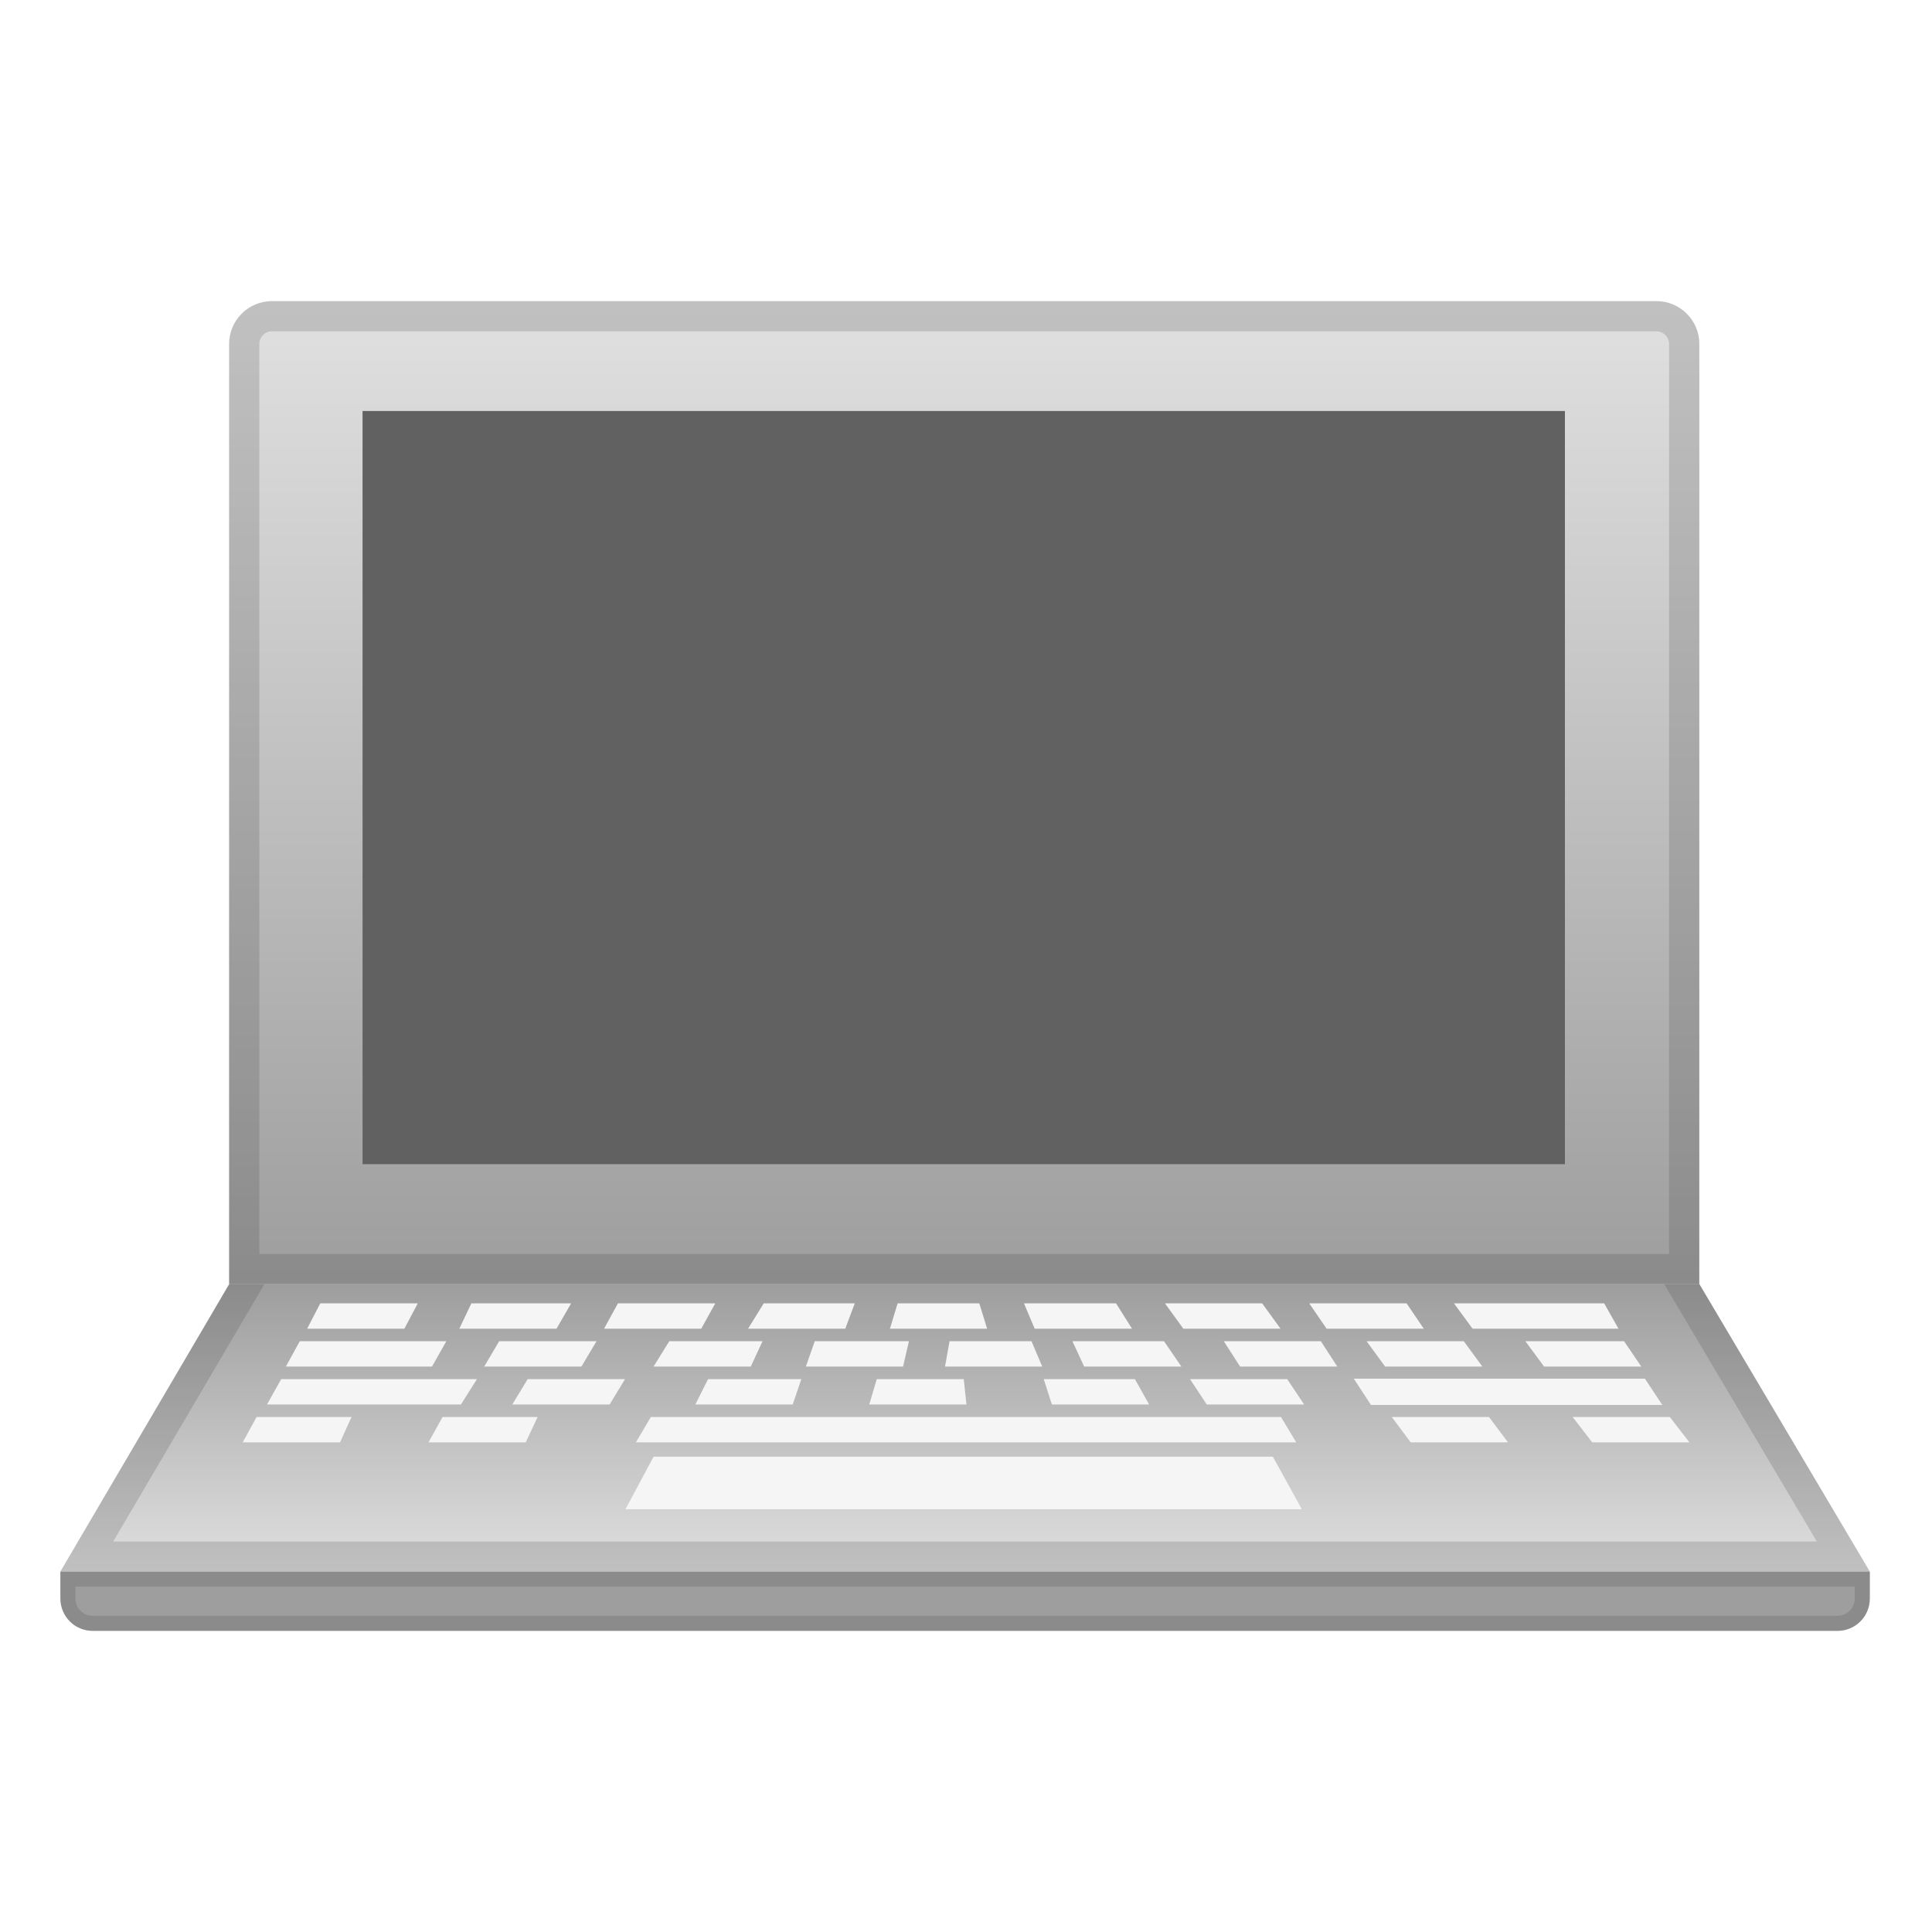
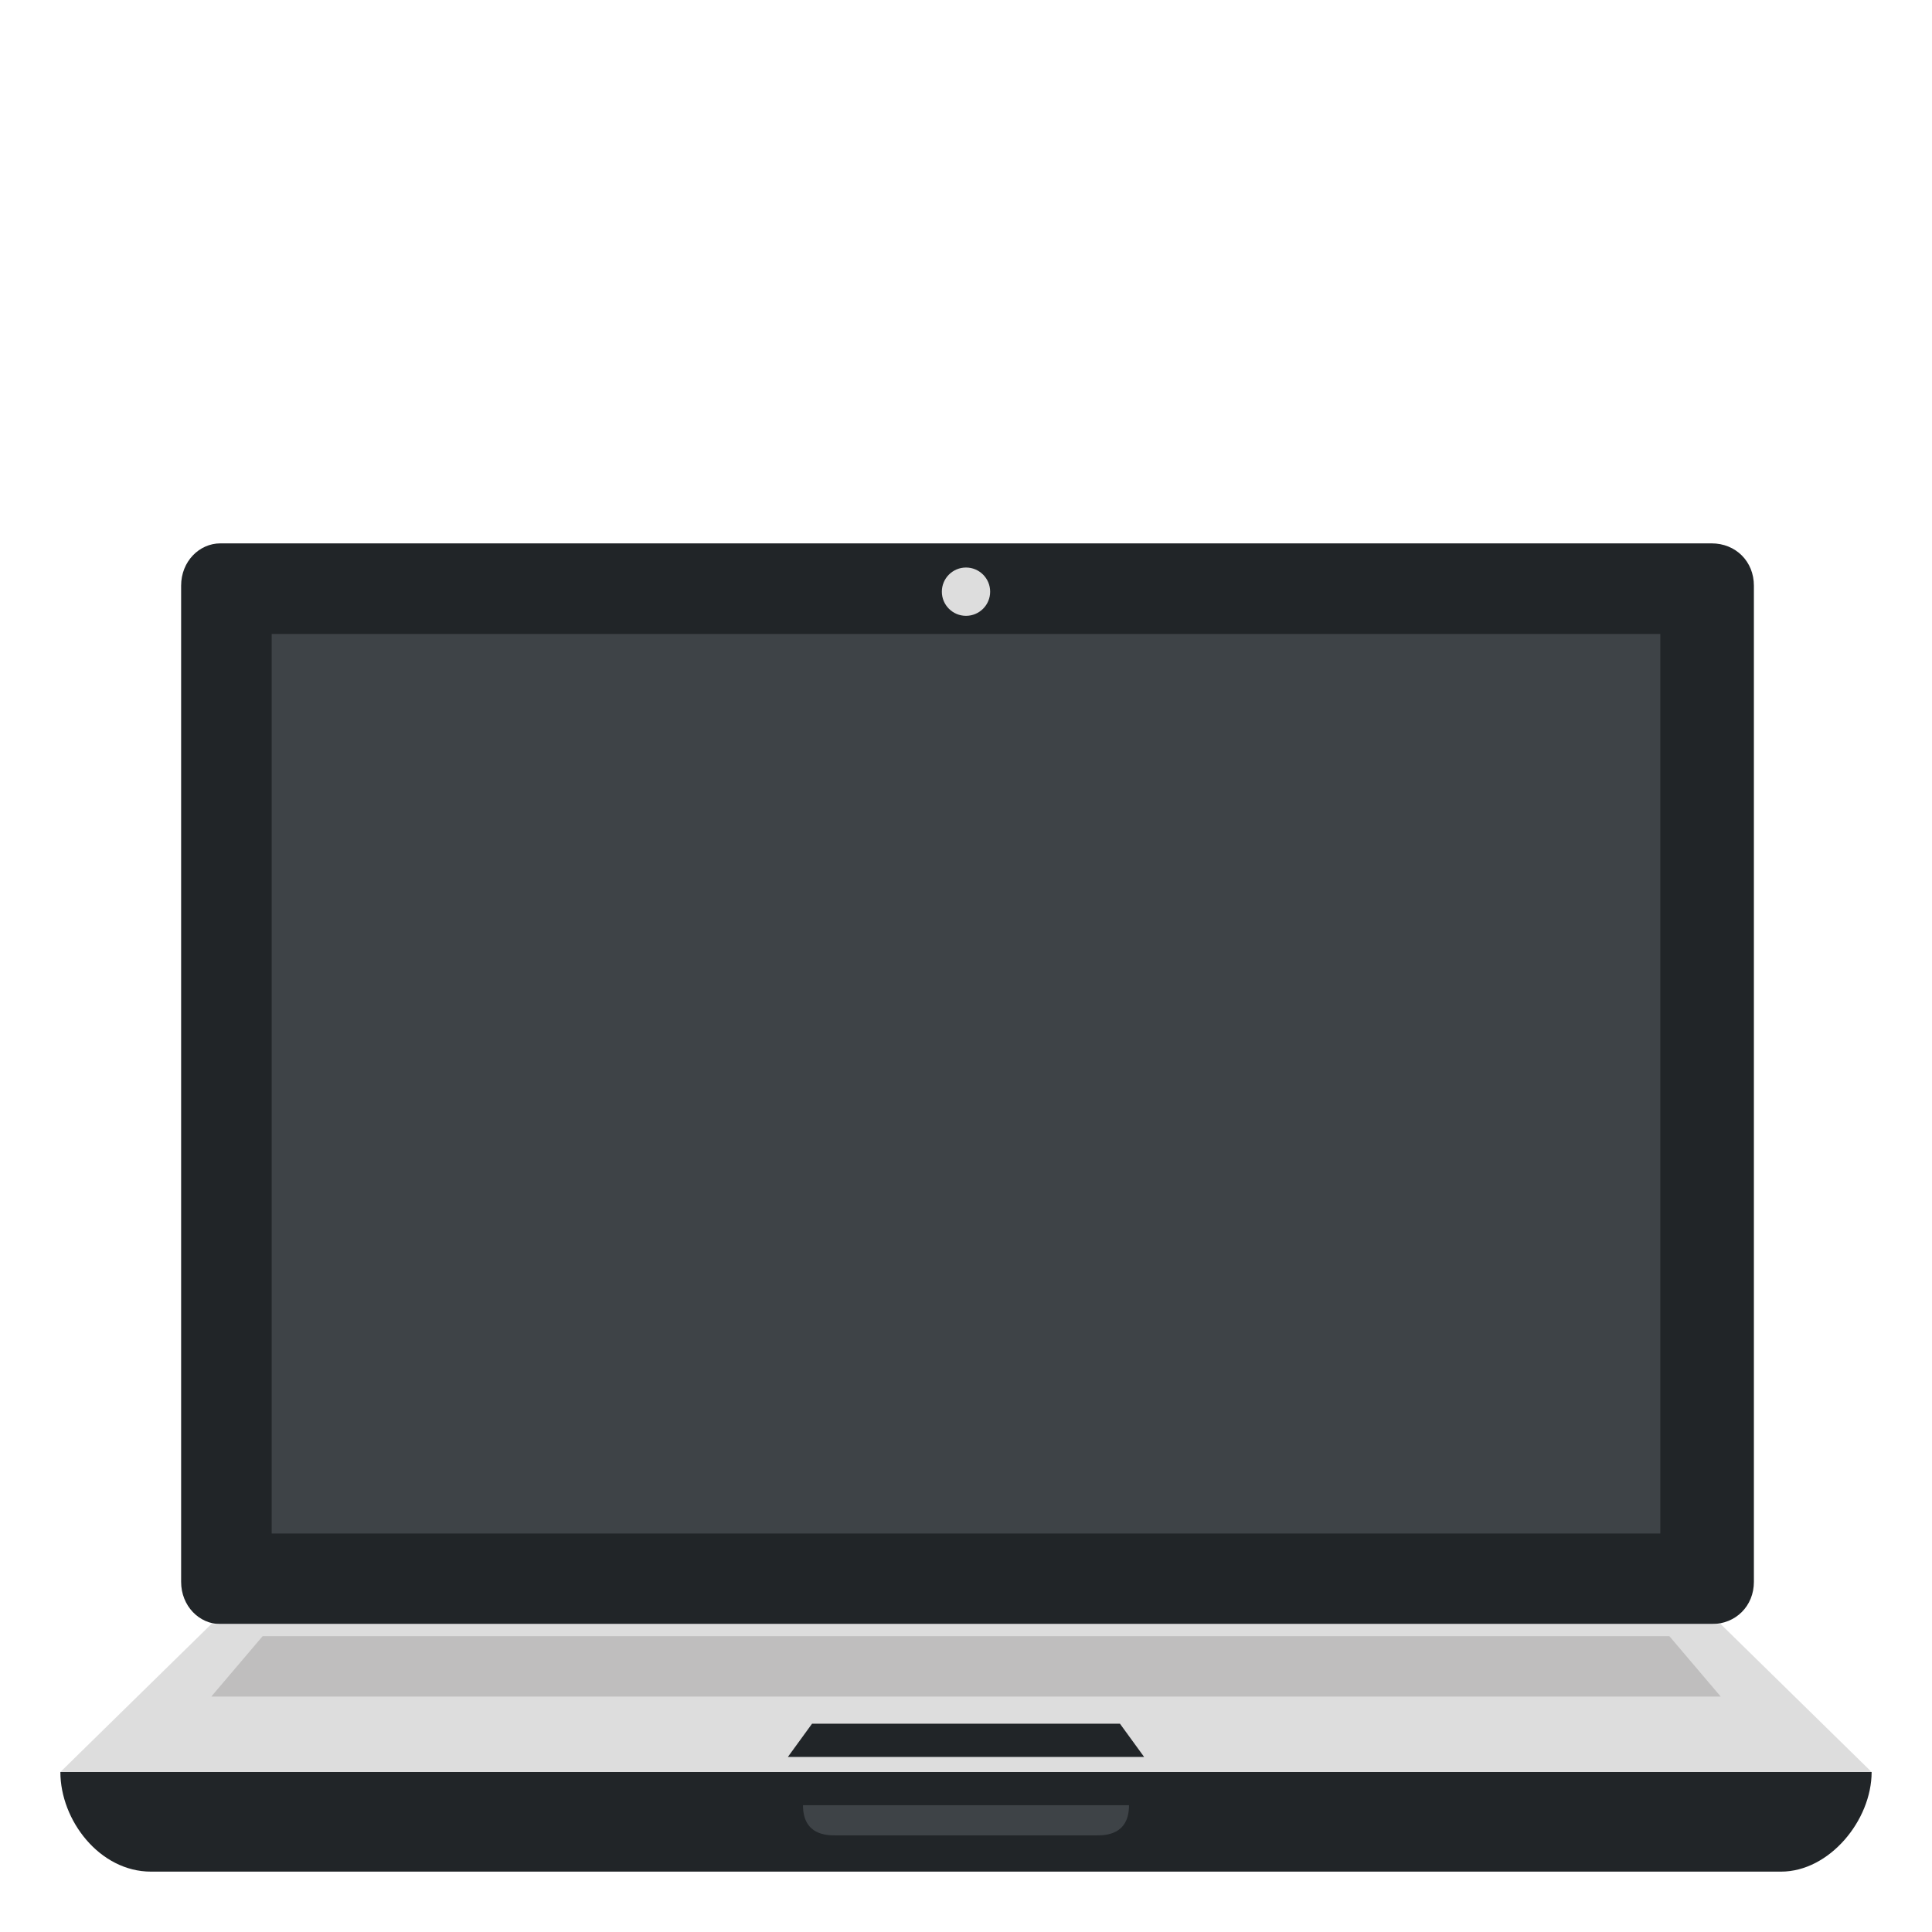
- <svg xmlns="http://www.w3.org/2000/svg" xmlns:xlink="http://www.w3.org/1999/xlink" width="128" height="128" style="enable-background:new 0 0 128 128;">
-   <g id="Layer_1">
-     <g id="XMLID_41_">
-       <linearGradient id="XMLID_6_" gradientUnits="userSpaceOnUse" x1="-93.047" x2="-93.047" y1="-73.413" y2="-17.291">
-         <stop offset="5.129895e-03" style="stop-color:#EEEEEE" />
-         <stop offset="0.282" style="stop-color:#EAEAEA" />
-         <stop offset="0.577" style="stop-color:#DDDDDD" />
-         <stop offset="0.879" style="stop-color:#C8C8C8" />
-         <stop offset="1" style="stop-color:#BDBDBD" />
-       </linearGradient>
-       <path id="XMLID_90_" d="M-42.13-44.72c-0.91-4.33-4.3-20.11-5.87-27.41 c-0.47-2.21-2.11-3.82-3.99-3.81c-5.36,0-15.39-0.05-16.6-0.05c0,0-35.79,0-44.08,0c-0.61,0-2.56,0.06-4.11,1.79 c-4.7,5.27-12.54,20.52-13.76,22.07c-0.08,0.1-6.27,2.31-9.09,4c-1.12,0.67-1.74,2.13-1.9,3.63l-2.46,20.75 c-0.64,4.1,1.7,5.76,5.37,5.76h91.51c2.8,0,5.11-0.68,5.11-5.69v-19.79C-42-43.9-42.05-44.32-42.13-44.72z" style="fill:url(#XMLID_6_);" />
-       <g id="XMLID_68_">
-         <defs>
-           <path id="XMLID_69_" d="M-42.13-44.78c-0.91-4.32-4.3-20.06-5.87-27.34c-0.47-2.21-2.11-3.82-3.99-3.82 c-5.36,0-15.39-0.06-16.6-0.06c0,0-35.79,0-44.08,0c-0.61,0-2.56,0.07-4.11,1.8c-4.7,5.26-12.54,20.51-13.76,22.05 c-0.08,0.1-6.27,2.28-9.09,3.96c-1.12,0.67-1.74,2.13-1.9,3.62l-2.46,20.76c-0.64,4.09,1.7,5.81,5.37,5.81h91.51 c2.8,0,5.11-0.79,5.11-5.8v-19.74C-42-43.96-42.05-44.37-42.13-44.78z" />
-         </defs>
-         <clipPath id="XMLID_7_">
-           <use style="overflow:visible;" xlink:href="#XMLID_69_" />
-         </clipPath>
-       </g>
-       <g id="XMLID_61_" style="opacity:0.2;">
-         <path d="M-51.98-73c0.36,0,0.87,0.59,1.05,1.44c1.46,6.78,4.95,23.06,5.86,27.43 c0.04,0.2,0.07,0.44,0.07,0.66v19.79c0,2.81-0.49,2.69-2.11,2.69h-91.51c-1.3,0-2.02-0.23-2.25-0.5 c-0.23-0.27-0.3-0.92-0.16-1.77c0.01-0.04,0.01-0.06,0.02-0.09l2.47-20.83c0.08-0.8,0.36-1.28,0.46-1.36 c1.87-1.12,5.83-2.66,7.51-3.31c1.46-0.57,1.86-0.72,2.39-1.39c0.5-0.63,1.28-2,2.99-5.03c2.85-5.03,7.61-13.53,10.65-16.93 c0.57-0.64,1.22-0.79,1.87-0.79h44.08c0.75,0,4.89,0,9.21,0H-51.98H-52 M-51.98-76C-51.98-76-51.99-76-51.98-76 c-5.36,0-15.39,0-16.6,0c0,0-35.79,0-44.08,0c-0.01,0-0.01,0-0.02,0c-0.63,0-2.55,0.08-4.08,1.79 c-4.7,5.27-12.54,20.52-13.76,22.07c-0.08,0.1-6.27,2.31-9.09,4c-1.12,0.67-1.74,2.13-1.9,3.63l-2.46,20.75 c-0.64,4.1,1.7,5.76,5.37,5.76h91.51c2.8,0,5.11-0.68,5.11-5.69v-19.79c0-0.42-0.05-0.84-0.13-1.24 c-0.91-4.33-4.3-20.17-5.87-27.47C-48.47-74.4-50.11-76-51.98-76L-51.98-76z" style="fill:#424242;" />
-       </g>
-     </g>
-     <g id="XMLID_2_">
-       <linearGradient id="XMLID_8_" gradientUnits="userSpaceOnUse" x1="46.43" x2="46.43" y1="-117.497" y2="-61.374">
-         <stop offset="0.011" style="stop-color:#616161" />
-         <stop offset="0.25" style="stop-color:#5D5D5D" />
-         <stop offset="0.504" style="stop-color:#505050" />
-         <stop offset="0.766" style="stop-color:#3B3B3B" />
-         <stop offset="1" style="stop-color:#212121" />
-       </linearGradient>
-       <path id="XMLID_142_" d="M97.35-88.93c-0.91-4.33-4.3-20.11-5.86-27.41 c-0.47-2.21-2.11-3.75-3.99-3.75c-5.36,0-15.39,0.01-16.6,0.01c0,0-35.79,0-44.08,0c-0.61,0-2.56-0.01-4.11,1.73 C18-113.07,10.16-97.86,8.95-96.31c-0.08,0.1-6.27,2.3-9.09,3.99c-1.12,0.67-1.74,2.12-1.9,3.62l-2.46,20.8 c-0.64,4.1,1.7,5.82,5.37,5.82h91.51c2.8,0,5.1-0.8,5.1-5.81v-19.79C97.47-88.11,97.43-88.52,97.35-88.93z" style="fill:url(#XMLID_8_);" />
-       <g id="XMLID_136_">
-         <defs>
-           <path id="XMLID_141_" d="M97.35-88.98c-0.91-4.32-4.3-20.06-5.86-27.34c-0.47-2.21-2.11-3.74-3.99-3.74 c-5.36,0-15.39,0.01-16.6,0.01c0,0-35.79,0-44.08,0c-0.61,0-2.56-0.01-4.11,1.72C18-113.06,10.16-97.85,8.95-96.31 c-0.08,0.1-6.27,2.26-9.09,3.94c-1.12,0.67-1.74,2.12-1.9,3.61L-4.51-68c-0.64,4.09,1.7,5.8,5.37,5.8h91.51 c2.8,0,5.1-0.79,5.1-5.8v-19.74C97.47-88.16,97.43-88.58,97.35-88.98z" />
-         </defs>
-         <clipPath id="XMLID_9_">
-           <use style="overflow:visible;" xlink:href="#XMLID_141_" />
-         </clipPath>
-       </g>
-       <g id="XMLID_129_" style="opacity:0.2;">
-         <path d="M87.5-117.08c0.36,0,0.87,0.53,1.05,1.38c1.46,6.78,4.94,23.03,5.86,27.4 c0.04,0.2,0.06,0.41,0.06,0.63v19.79c0,2.81-0.49,2.81-2.1,2.81H0.86c-1.3,0-2.02-0.29-2.25-0.56c-0.23-0.27-0.3-0.95-0.16-1.8 l0.01-0.05l0.01-0.05l2.47-20.84c0.08-0.8,0.36-1.28,0.46-1.36c1.87-1.12,5.83-2.66,7.51-3.31c1.46-0.57,1.86-0.72,2.39-1.39 c0.5-0.63,1.28-2,2.99-5.03c2.85-5.03,7.61-13.46,10.65-16.87c0.57-0.64,1.22-0.72,1.87-0.72h44.08c0.75,0,4.89,0,9.21-0.01 L87.5-117.08L87.5-117.08 M87.5-120.08C87.5-120.08,87.5-120.08,87.5-120.08c-5.36,0-15.39,0.01-16.6,0.01c0,0-35.79,0-44.08,0 c-0.01,0-0.01,0-0.02,0c-0.63,0-2.55,0.01-4.08,1.73C18-113.07,10.16-97.86,8.95-96.31c-0.08,0.1-6.27,2.3-9.09,3.99 c-1.12,0.67-1.74,2.12-1.9,3.62l-2.46,20.8c-0.64,4.1,1.7,5.82,5.37,5.82h91.51c2.8,0,5.1-0.8,5.1-5.81v-19.79 c0-0.42-0.04-0.84-0.13-1.24c-0.91-4.33-4.3-20.11-5.86-27.41C91.01-118.55,89.37-120.08,87.5-120.08L87.5-120.08z" style="fill:#EEEEEE;" />
-       </g>
-     </g>
-     <linearGradient id="SVGID_1_" gradientTransform="matrix(1 0 0 -1 0 89.3428)" gradientUnits="userSpaceOnUse" x1="63.938" x2="63.938" y1="-14.732" y2="4.139">
-       <stop offset="0" style="stop-color:#E0E0E0" />
-       <stop offset="1" style="stop-color:#9E9E9E" />
-     </linearGradient>
-     <polygon points="112.59,85.08 15.18,85.08 4,104.12 123.88,104.12 " style="fill:url(#SVGID_1_);" />
-     <g style="opacity:0.2;">
-       <path d="M19.08,82.42l89.61,0.01l11.68,19.7H7.5L19.08,82.42 M17.93,80.42L4,104.12h119.88l-14.05-23.7 L17.93,80.42L17.93,80.42z" style="fill:#424242;" />
-     </g>
-     <g>
-       <polygon points="26.79,88.03 20.35,88.03 21.22,86.35 27.68,86.35 " style="fill:#F5F5F5;" />
-       <polygon points="36.87,88.03 30.43,88.03 31.23,86.35 37.84,86.35 " style="fill:#F5F5F5;" />
-       <polygon points="46.46,88.03 40.02,88.03 40.94,86.35 47.39,86.35 " style="fill:#F5F5F5;" />
-       <polygon points="56,88.03 49.56,88.03 50.6,86.35 56.63,86.35 " style="fill:#F5F5F5;" />
-       <polygon points="65.4,88.03 58.96,88.03 59.47,86.35 64.88,86.35 " style="fill:#F5F5F5;" />
-       <polygon points="75,88.03 68.55,88.03 67.84,86.35 73.94,86.35 " style="fill:#F5F5F5;" />
-       <polygon points="84.84,88.03 78.4,88.03 77.18,86.35 83.62,86.35 " style="fill:#F5F5F5;" />
-       <polygon points="94.33,88.03 87.89,88.03 86.74,86.35 93.19,86.35 " style="fill:#F5F5F5;" />
-       <polygon points="107.23,88.03 97.56,88.03 96.33,86.35 106.28,86.35 " style="fill:#F5F5F5;" />
-       <polygon points="102.3,90.54 108.74,90.54 107.6,88.86 101.06,88.86 " style="fill:#F5F5F5;" />
-       <polygon points="91.77,90.54 98.21,90.54 96.98,88.86 90.54,88.86 " style="fill:#F5F5F5;" />
-       <polygon points="82.16,90.54 88.6,90.54 87.51,88.86 81.08,88.86 " style="fill:#F5F5F5;" />
-       <polygon points="71.83,90.54 78.27,90.54 77.12,88.86 71.05,88.86 " style="fill:#F5F5F5;" />
-       <polygon points="62.61,90.54 69.05,90.54 68.34,88.86 62.91,88.86 " style="fill:#F5F5F5;" />
-       <polygon points="53.39,90.54 59.83,90.54 60.22,88.86 53.98,88.86 " style="fill:#F5F5F5;" />
-       <polygon points="43.3,90.54 49.74,90.54 50.52,88.86 44.34,88.86 " style="fill:#F5F5F5;" />
-       <polygon points="32.08,90.54 38.52,90.54 39.52,88.86 33.07,88.86 " style="fill:#F5F5F5;" />
-       <polygon points="18.94,90.54 28.62,90.54 29.57,88.86 19.86,88.86 " style="fill:#F5F5F5;" />
-       <polygon points="79.95,93.05 86.4,93.05 85.28,91.37 78.84,91.37 " style="fill:#F5F5F5;" />
-       <polygon points="69.69,93.05 76.13,93.05 75.19,91.37 69.15,91.37 " style="fill:#F5F5F5;" />
-       <polygon points="57.59,93.05 64.03,93.05 63.85,91.37 58.09,91.37 " style="fill:#F5F5F5;" />
-       <polygon points="46.07,93.05 52.52,93.05 53.09,91.37 46.91,91.37 " style="fill:#F5F5F5;" />
-       <polygon points="33.94,93.05 40.39,93.05 41.41,91.37 34.96,91.37 " style="fill:#F5F5F5;" />
-       <polygon points="17.69,93.05 30.54,93.05 31.6,91.37 18.63,91.37 " style="fill:#F5F5F5;" />
-       <polygon points="90.83,93.08 110.13,93.08 108.98,91.34 89.69,91.34 " style="fill:#F5F5F5;" />
-       <polygon points="105.49,95.56 111.93,95.56 110.63,93.88 104.19,93.88 " style="fill:#F5F5F5;" />
-       <polygon points="93.46,95.56 99.91,95.56 98.65,93.88 92.21,93.88 " style="fill:#F5F5F5;" />
-       <polygon points="42.13,95.56 85.88,95.56 84.87,93.88 43.12,93.88 " style="fill:#F5F5F5;" />
-       <polygon points="28.39,95.56 34.83,95.56 35.62,93.88 29.32,93.88 " style="fill:#F5F5F5;" />
-       <polygon points="16.08,95.56 22.53,95.56 23.29,93.88 17,93.88 " style="fill:#F5F5F5;" />
-       <polygon points="41.44,99.99 86.25,99.99 84.33,96.51 43.3,96.51 " style="fill:#F5F5F5;" />
-     </g>
-     <path d="M121.74,108.05H6.14c-1.18,0-2.14-0.96-2.14-2.14v-1.79h119.88v1.79 C123.88,107.1,122.92,108.05,121.74,108.05z" style="fill:#9E9E9E;" />
-     <g style="opacity:0.2;">
-       <path d="M122.88,105.12v0.79c0,0.63-0.51,1.14-1.14,1.14H6.14c-0.63,0-1.14-0.51-1.14-1.14v-0.79H122.88 M123.88,104.12H4v1.79c0,1.18,0.96,2.14,2.14,2.14h115.6c1.18,0,2.14-0.96,2.14-2.14V104.12L123.88,104.12z" style="fill:#424242;" />
-     </g>
-     <linearGradient id="SVGID_3_" gradientUnits="userSpaceOnUse" x1="63.883" x2="63.883" y1="20.113" y2="84.671">
-       <stop offset="5.640147e-03" style="stop-color:#E0E0E0" />
-       <stop offset="0.999" style="stop-color:#9E9E9E" />
-     </linearGradient>
-     <path d="M112.59,85.08H15.18V22.79c0-1.57,1.27-2.84,2.84-2.84h91.72c1.57,0,2.84,1.27,2.84,2.84 V85.08z" style="fill:url(#SVGID_3_);" />
-     <g style="opacity:0.2;">
-       <path d="M109.74,21.95c0.47,0,0.84,0.38,0.84,0.84v60.29H17.18V22.79c0-0.47,0.38-0.84,0.84-0.84H109.74 M109.74,19.95H18.02c-1.57,0-2.84,1.27-2.84,2.84v62.29h97.41V22.79C112.59,21.22,111.31,19.95,109.74,19.95L109.74,19.95z" style="fill:#424242;" />
-     </g>
-     <rect height="49.9" style="fill:#616161;" width="79.66" x="24.02" y="27.23" />
+ <svg xmlns="http://www.w3.org/2000/svg" viewBox="0 0 64 64" enable-background="new 0 0 64 64">
+   <g fill="#212528">
+     <path d="m7.3 53.8h49.4c.8 0 1.4-.6 1.4-1.4v-33c0-.8-.6-1.4-1.4-1.4h-49.4c-.7 0-1.3.6-1.3 1.4v33c0 .8.6 1.4 1.3 1.4" />
+     <path d="M2,58.7C2,60.3,3.3,62,5,62h54c1.6,0,3-1.7,3-3.3H2z" />
  </g>
-   <g id="Layer_2" style="display:none;">
-     <g style="display:inline;">
-       <g style="opacity:0.6;">
-         <circle cx="64" cy="64" r="28" style="opacity:0.61;fill:none;stroke:#000000;stroke-width:0.263;stroke-miterlimit:10;" />
-         <line style="opacity:0.61;fill:none;stroke:#000000;stroke-miterlimit:10;" x1="83.5" x2="83.5" y1="0" y2="128" />
-         <line style="opacity:0.61;fill:none;stroke:#000000;stroke-miterlimit:10;" x1="43.5" x2="43.5" y1="0" y2="128" />
-         <line style="opacity:0.61;fill:none;stroke:#000000;stroke-miterlimit:10;" x1="63.5" x2="63.5" y1="0" y2="128" />
-         <line style="opacity:0.61;fill:none;stroke:#000000;stroke-miterlimit:10;" x1="128" x2="0" y1="64.5" y2="64.5" />
-         <line style="opacity:0.61;fill:none;stroke:#000000;stroke-miterlimit:10;" x1="128" x2="0" y1="44.5" y2="44.5" />
-         <line style="opacity:0.61;fill:none;stroke:#000000;stroke-miterlimit:10;" x1="128" x2="0" y1="83.5" y2="83.5" />
-         <line style="opacity:0.61;fill:none;stroke:#000000;stroke-width:0.25;stroke-miterlimit:10;" x1="128" x2="0" y1="128" y2="0" />
-         <line style="opacity:0.61;fill:none;stroke:#000000;stroke-width:0.25;stroke-miterlimit:10;" x1="0" x2="128" y1="128" y2="0" />
-         <g style="opacity:0.61;">
-           <path d="M64,4.26c32.94,0,59.74,26.8,59.74,59.74S96.94,123.74,64,123.74S4.26,96.94,4.26,64S31.06,4.26,64,4.26 M64,4 C30.86,4,4,30.86,4,64s26.86,60,60,60s60-26.86,60-60S97.14,4,64,4L64,4z" />
-         </g>
-         <path d="M115.5,108.47c0,4.43-3.59,8.03-8.03,8.03H19.53 c-4.43,0-8.03-3.59-8.03-8.03V20.53c0-4.43,3.59-8.03,8.03-8.03h87.94c4.43,0,8.03,3.59,8.03,8.03V108.47z" style="opacity:0.61;fill:none;stroke:#000000;stroke-miterlimit:10;" />
-         <path d="M107.5,116.5c0,4.42-3.58,8-8,8h-72 c-4.42,0-8-3.58-8-8v-104c0-4.42,3.58-8,8-8h72c4.42,0,8,3.58,8,8V116.5z" style="opacity:0.61;fill:none;stroke:#000000;stroke-miterlimit:10;" />
-         <path d="M123.5,98.27c0,5.65-4.58,10.23-10.23,10.23H13.73 c-5.65,0-10.23-4.58-10.23-10.23V30.73c0-5.65,4.58-10.23,10.23-10.23h99.54c5.65,0,10.23,4.58,10.23,10.23V98.27z" style="opacity:0.61;fill:none;stroke:#000000;stroke-miterlimit:10;" />
-       </g>
-       <g>
-         <g style="opacity:0.2;">
-           <defs>
-             <rect id="SVGID_2_" height="128" style="opacity:0.2;" width="128" x="0" />
-           </defs>
-           <clipPath id="SVGID_4_">
-             <use style="overflow:visible;" xlink:href="#SVGID_2_" />
-           </clipPath>
-           <g style="clip-path:url(#SVGID_4_);">
-             <g>
-               <line style="fill:none;stroke:#000000;stroke-miterlimit:10;" x1="-28.5" x2="-28.5" y1="160" y2="-32" />
-               <line style="fill:none;stroke:#000000;stroke-miterlimit:10;" x1="-24.5" x2="-24.5" y1="160" y2="-32" />
-               <line style="fill:none;stroke:#000000;stroke-miterlimit:10;" x1="-20.5" x2="-20.5" y1="160" y2="-32" />
-               <line style="fill:none;stroke:#000000;stroke-miterlimit:10;" x1="-16.5" x2="-16.5" y1="160" y2="-32" />
-               <line style="fill:none;stroke:#000000;stroke-miterlimit:10;" x1="-12.5" x2="-12.5" y1="160" y2="-32" />
-               <line style="fill:none;stroke:#000000;stroke-miterlimit:10;" x1="-8.5" x2="-8.5" y1="160" y2="-32" />
-               <line style="fill:none;stroke:#000000;stroke-miterlimit:10;" x1="-4.5" x2="-4.5" y1="160" y2="-32" />
-               <line style="fill:none;stroke:#000000;stroke-miterlimit:10;" x1="-0.5" x2="-0.5" y1="160" y2="-32" />
-               <line style="fill:none;stroke:#000000;stroke-miterlimit:10;" x1="3.5" x2="3.5" y1="160" y2="-32" />
-               <line style="fill:none;stroke:#000000;stroke-miterlimit:10;" x1="7.5" x2="7.5" y1="160" y2="-32" />
-               <line style="fill:none;stroke:#000000;stroke-miterlimit:10;" x1="11.5" x2="11.5" y1="160" y2="-32" />
-               <line style="fill:none;stroke:#000000;stroke-miterlimit:10;" x1="15.5" x2="15.5" y1="160" y2="-32" />
-               <line style="fill:none;stroke:#000000;stroke-miterlimit:10;" x1="19.5" x2="19.5" y1="160" y2="-32" />
-               <line style="fill:none;stroke:#000000;stroke-miterlimit:10;" x1="23.5" x2="23.5" y1="160" y2="-32" />
-               <line style="fill:none;stroke:#000000;stroke-miterlimit:10;" x1="27.5" x2="27.5" y1="160" y2="-32" />
-               <line style="fill:none;stroke:#000000;stroke-miterlimit:10;" x1="31.5" x2="31.5" y1="160" y2="-32" />
-               <line style="fill:none;stroke:#000000;stroke-miterlimit:10;" x1="35.5" x2="35.5" y1="160" y2="-32" />
-               <line style="fill:none;stroke:#000000;stroke-miterlimit:10;" x1="39.5" x2="39.5" y1="160" y2="-32" />
-               <line style="fill:none;stroke:#000000;stroke-miterlimit:10;" x1="43.5" x2="43.5" y1="160" y2="-32" />
-               <line style="fill:none;stroke:#000000;stroke-miterlimit:10;" x1="47.5" x2="47.5" y1="160" y2="-32" />
-               <line style="fill:none;stroke:#000000;stroke-miterlimit:10;" x1="51.5" x2="51.5" y1="160" y2="-32" />
-               <line style="fill:none;stroke:#000000;stroke-miterlimit:10;" x1="55.5" x2="55.5" y1="160" y2="-32" />
-               <line style="fill:none;stroke:#000000;stroke-miterlimit:10;" x1="59.5" x2="59.5" y1="160" y2="-32" />
-               <line style="fill:none;stroke:#000000;stroke-miterlimit:10;" x1="63.5" x2="63.5" y1="160" y2="-32" />
-               <line style="fill:none;stroke:#000000;stroke-miterlimit:10;" x1="67.5" x2="67.5" y1="160" y2="-32" />
-               <line style="fill:none;stroke:#000000;stroke-miterlimit:10;" x1="71.5" x2="71.5" y1="160" y2="-32" />
-               <line style="fill:none;stroke:#000000;stroke-miterlimit:10;" x1="75.5" x2="75.5" y1="160" y2="-32" />
-               <line style="fill:none;stroke:#000000;stroke-miterlimit:10;" x1="79.5" x2="79.5" y1="160" y2="-32" />
-               <line style="fill:none;stroke:#000000;stroke-miterlimit:10;" x1="83.5" x2="83.5" y1="160" y2="-32" />
-               <line style="fill:none;stroke:#000000;stroke-miterlimit:10;" x1="87.5" x2="87.5" y1="160" y2="-32" />
-               <line style="fill:none;stroke:#000000;stroke-miterlimit:10;" x1="91.5" x2="91.5" y1="160" y2="-32" />
-               <line style="fill:none;stroke:#000000;stroke-miterlimit:10;" x1="95.5" x2="95.5" y1="160" y2="-32" />
-               <line style="fill:none;stroke:#000000;stroke-miterlimit:10;" x1="99.5" x2="99.5" y1="160" y2="-32" />
-               <line style="fill:none;stroke:#000000;stroke-miterlimit:10;" x1="103.5" x2="103.5" y1="160" y2="-32" />
-               <line style="fill:none;stroke:#000000;stroke-miterlimit:10;" x1="107.5" x2="107.5" y1="160" y2="-32" />
-               <line style="fill:none;stroke:#000000;stroke-miterlimit:10;" x1="111.5" x2="111.5" y1="160" y2="-32" />
-               <line style="fill:none;stroke:#000000;stroke-miterlimit:10;" x1="115.5" x2="115.5" y1="160" y2="-32" />
-               <line style="fill:none;stroke:#000000;stroke-miterlimit:10;" x1="119.5" x2="119.5" y1="160" y2="-32" />
-               <line style="fill:none;stroke:#000000;stroke-miterlimit:10;" x1="123.5" x2="123.5" y1="160" y2="-32" />
-               <line style="fill:none;stroke:#000000;stroke-miterlimit:10;" x1="127.5" x2="127.5" y1="160" y2="-32" />
-               <line style="fill:none;stroke:#000000;stroke-miterlimit:10;" x1="131.5" x2="131.5" y1="160" y2="-32" />
-               <line style="fill:none;stroke:#000000;stroke-miterlimit:10;" x1="135.5" x2="135.5" y1="160" y2="-32" />
-               <line style="fill:none;stroke:#000000;stroke-miterlimit:10;" x1="136.5" x2="136.5" y1="166" y2="-26" />
-               <line style="fill:none;stroke:#000000;stroke-miterlimit:10;" x1="143.5" x2="143.5" y1="160" y2="-32" />
-               <line style="fill:none;stroke:#000000;stroke-miterlimit:10;" x1="147.5" x2="147.5" y1="160" y2="-32" />
-               <line style="fill:none;stroke:#000000;stroke-miterlimit:10;" x1="151.5" x2="151.5" y1="160" y2="-32" />
-               <line style="fill:none;stroke:#000000;stroke-miterlimit:10;" x1="155.5" x2="155.5" y1="160" y2="-32" />
-             </g>
-             <g>
-               <line style="fill:none;stroke:#000000;stroke-miterlimit:10;" x1="-32" x2="160" y1="-27.5" y2="-27.5" />
-               <line style="fill:none;stroke:#000000;stroke-miterlimit:10;" x1="-32" x2="160" y1="-23.5" y2="-23.5" />
-               <line style="fill:none;stroke:#000000;stroke-miterlimit:10;" x1="-32" x2="160" y1="-19.5" y2="-19.5" />
-               <line style="fill:none;stroke:#000000;stroke-miterlimit:10;" x1="-32" x2="160" y1="-15.5" y2="-15.5" />
-               <line style="fill:none;stroke:#000000;stroke-miterlimit:10;" x1="-32" x2="160" y1="-11.5" y2="-11.5" />
-               <line style="fill:none;stroke:#000000;stroke-miterlimit:10;" x1="-32" x2="160" y1="-7.5" y2="-7.5" />
-               <line style="fill:none;stroke:#000000;stroke-miterlimit:10;" x1="-32" x2="160" y1="-3.5" y2="-3.5" />
-               <line style="fill:none;stroke:#000000;stroke-miterlimit:10;" x1="-32" x2="160" y1="0.5" y2="0.5" />
-               <line style="fill:none;stroke:#000000;stroke-miterlimit:10;" x1="-32" x2="160" y1="4.5" y2="4.5" />
-               <line style="fill:none;stroke:#000000;stroke-miterlimit:10;" x1="-32" x2="160" y1="8.5" y2="8.5" />
-               <line style="fill:none;stroke:#000000;stroke-miterlimit:10;" x1="-32" x2="160" y1="12.5" y2="12.5" />
-               <line style="fill:none;stroke:#000000;stroke-miterlimit:10;" x1="-32" x2="160" y1="16.5" y2="16.5" />
-               <line style="fill:none;stroke:#000000;stroke-miterlimit:10;" x1="-32" x2="160" y1="20.5" y2="20.5" />
-               <line style="fill:none;stroke:#000000;stroke-miterlimit:10;" x1="-32" x2="160" y1="24.5" y2="24.5" />
-               <line style="fill:none;stroke:#000000;stroke-miterlimit:10;" x1="-32" x2="160" y1="28.5" y2="28.5" />
-               <line style="fill:none;stroke:#000000;stroke-miterlimit:10;" x1="-32" x2="160" y1="32.5" y2="32.5" />
-               <line style="fill:none;stroke:#000000;stroke-miterlimit:10;" x1="-32" x2="160" y1="36.5" y2="36.5" />
-               <line style="fill:none;stroke:#000000;stroke-miterlimit:10;" x1="-32" x2="160" y1="40.5" y2="40.5" />
-               <line style="fill:none;stroke:#000000;stroke-miterlimit:10;" x1="-32" x2="160" y1="44.5" y2="44.5" />
-               <line style="fill:none;stroke:#000000;stroke-miterlimit:10;" x1="-32" x2="160" y1="48.5" y2="48.5" />
-               <line style="fill:none;stroke:#000000;stroke-miterlimit:10;" x1="-32" x2="160" y1="52.5" y2="52.5" />
-               <line style="fill:none;stroke:#000000;stroke-miterlimit:10;" x1="-32" x2="160" y1="56.5" y2="56.5" />
-               <line style="fill:none;stroke:#000000;stroke-miterlimit:10;" x1="-32" x2="160" y1="60.5" y2="60.5" />
-               <line style="fill:none;stroke:#000000;stroke-miterlimit:10;" x1="-32" x2="160" y1="64.5" y2="64.5" />
-               <line style="fill:none;stroke:#000000;stroke-miterlimit:10;" x1="-32" x2="160" y1="68.5" y2="68.5" />
-               <line style="fill:none;stroke:#000000;stroke-miterlimit:10;" x1="-32" x2="160" y1="72.5" y2="72.5" />
-               <line style="fill:none;stroke:#000000;stroke-miterlimit:10;" x1="-32" x2="160" y1="76.5" y2="76.5" />
-               <line style="fill:none;stroke:#000000;stroke-miterlimit:10;" x1="-32" x2="160" y1="80.5" y2="80.5" />
-               <line style="fill:none;stroke:#000000;stroke-miterlimit:10;" x1="-32" x2="160" y1="84.5" y2="84.5" />
-               <line style="fill:none;stroke:#000000;stroke-miterlimit:10;" x1="-32" x2="160" y1="88.5" y2="88.5" />
-               <line style="fill:none;stroke:#000000;stroke-miterlimit:10;" x1="-32" x2="160" y1="92.5" y2="92.5" />
-               <line style="fill:none;stroke:#000000;stroke-miterlimit:10;" x1="-32" x2="160" y1="96.5" y2="96.5" />
-               <line style="fill:none;stroke:#000000;stroke-miterlimit:10;" x1="-32" x2="160" y1="100.5" y2="100.5" />
-               <line style="fill:none;stroke:#000000;stroke-miterlimit:10;" x1="-32" x2="160" y1="104.5" y2="104.5" />
-               <line style="fill:none;stroke:#000000;stroke-miterlimit:10;" x1="-32" x2="160" y1="108.5" y2="108.5" />
-               <line style="fill:none;stroke:#000000;stroke-miterlimit:10;" x1="-32" x2="160" y1="112.5" y2="112.5" />
-               <line style="fill:none;stroke:#000000;stroke-miterlimit:10;" x1="-32" x2="160" y1="116.5" y2="116.5" />
-               <line style="fill:none;stroke:#000000;stroke-miterlimit:10;" x1="-32" x2="160" y1="120.5" y2="120.5" />
-               <line style="fill:none;stroke:#000000;stroke-miterlimit:10;" x1="-32" x2="160" y1="124.5" y2="124.5" />
-               <line style="fill:none;stroke:#000000;stroke-miterlimit:10;" x1="-32" x2="160" y1="128.5" y2="128.5" />
-               <line style="fill:none;stroke:#000000;stroke-miterlimit:10;" x1="-32" x2="160" y1="132.5" y2="132.5" />
-               <line style="fill:none;stroke:#000000;stroke-miterlimit:10;" x1="-32" x2="160" y1="136.5" y2="136.5" />
-               <line style="fill:none;stroke:#000000;stroke-miterlimit:10;" x1="-32" x2="160" y1="140.5" y2="140.5" />
-               <line style="fill:none;stroke:#000000;stroke-miterlimit:10;" x1="-32" x2="160" y1="144.5" y2="144.5" />
-               <line style="fill:none;stroke:#000000;stroke-miterlimit:10;" x1="-32" x2="160" y1="148.5" y2="148.5" />
-               <line style="fill:none;stroke:#000000;stroke-miterlimit:10;" x1="-32" x2="160" y1="152.5" y2="152.5" />
-               <line style="fill:none;stroke:#000000;stroke-miterlimit:10;" x1="-32" x2="160" y1="156.5" y2="156.5" />
-             </g>
-             <path d="M160-32v192H-32V-32H160 M160-32H-32v192h192V-32L160-32z" />
-           </g>
-         </g>
-         <g>
-           <rect height="128" style="opacity:0.3;fill:#F44336;" width="4" x="0" />
-           <rect height="128" style="opacity:0.3;fill:#F44336;" width="4" x="124" />
-           <rect height="120" style="opacity:0.3;fill:#F44336;" transform="matrix(-1.836970e-16 1 -1 -1.836970e-16 66 -62)" width="4" x="62" y="-58" />
-           <rect height="120" style="opacity:0.3;fill:#F44336;" transform="matrix(-1.836970e-16 1 -1 -1.836970e-16 190 62)" width="4" x="62" y="66" />
-         </g>
-       </g>
-     </g>
-   </g>
+   <path fill="#ddd" d="m57 53.8h-50l-5 4.9h60z" />
+   <path fill="#bfbebe" d="m55.3 54.2h-46.6l-1.7 2h50z" />
+   <path fill="#212528" d="m37.1 57.1h-10.2l-.8 1.1h11.8z" />
+   <path fill="#3e4347" d="m9 21h46v29.8h-46z" />
+   <circle cx="32" cy="19.6" r=".8" fill="#ddd" />
+   <path d="m36.3 60.8h-8.6c-.3 0-1.1 0-1.1-1h10.8c0 1-.8 1-1.1 1" fill="#3e4347" />
</svg>
